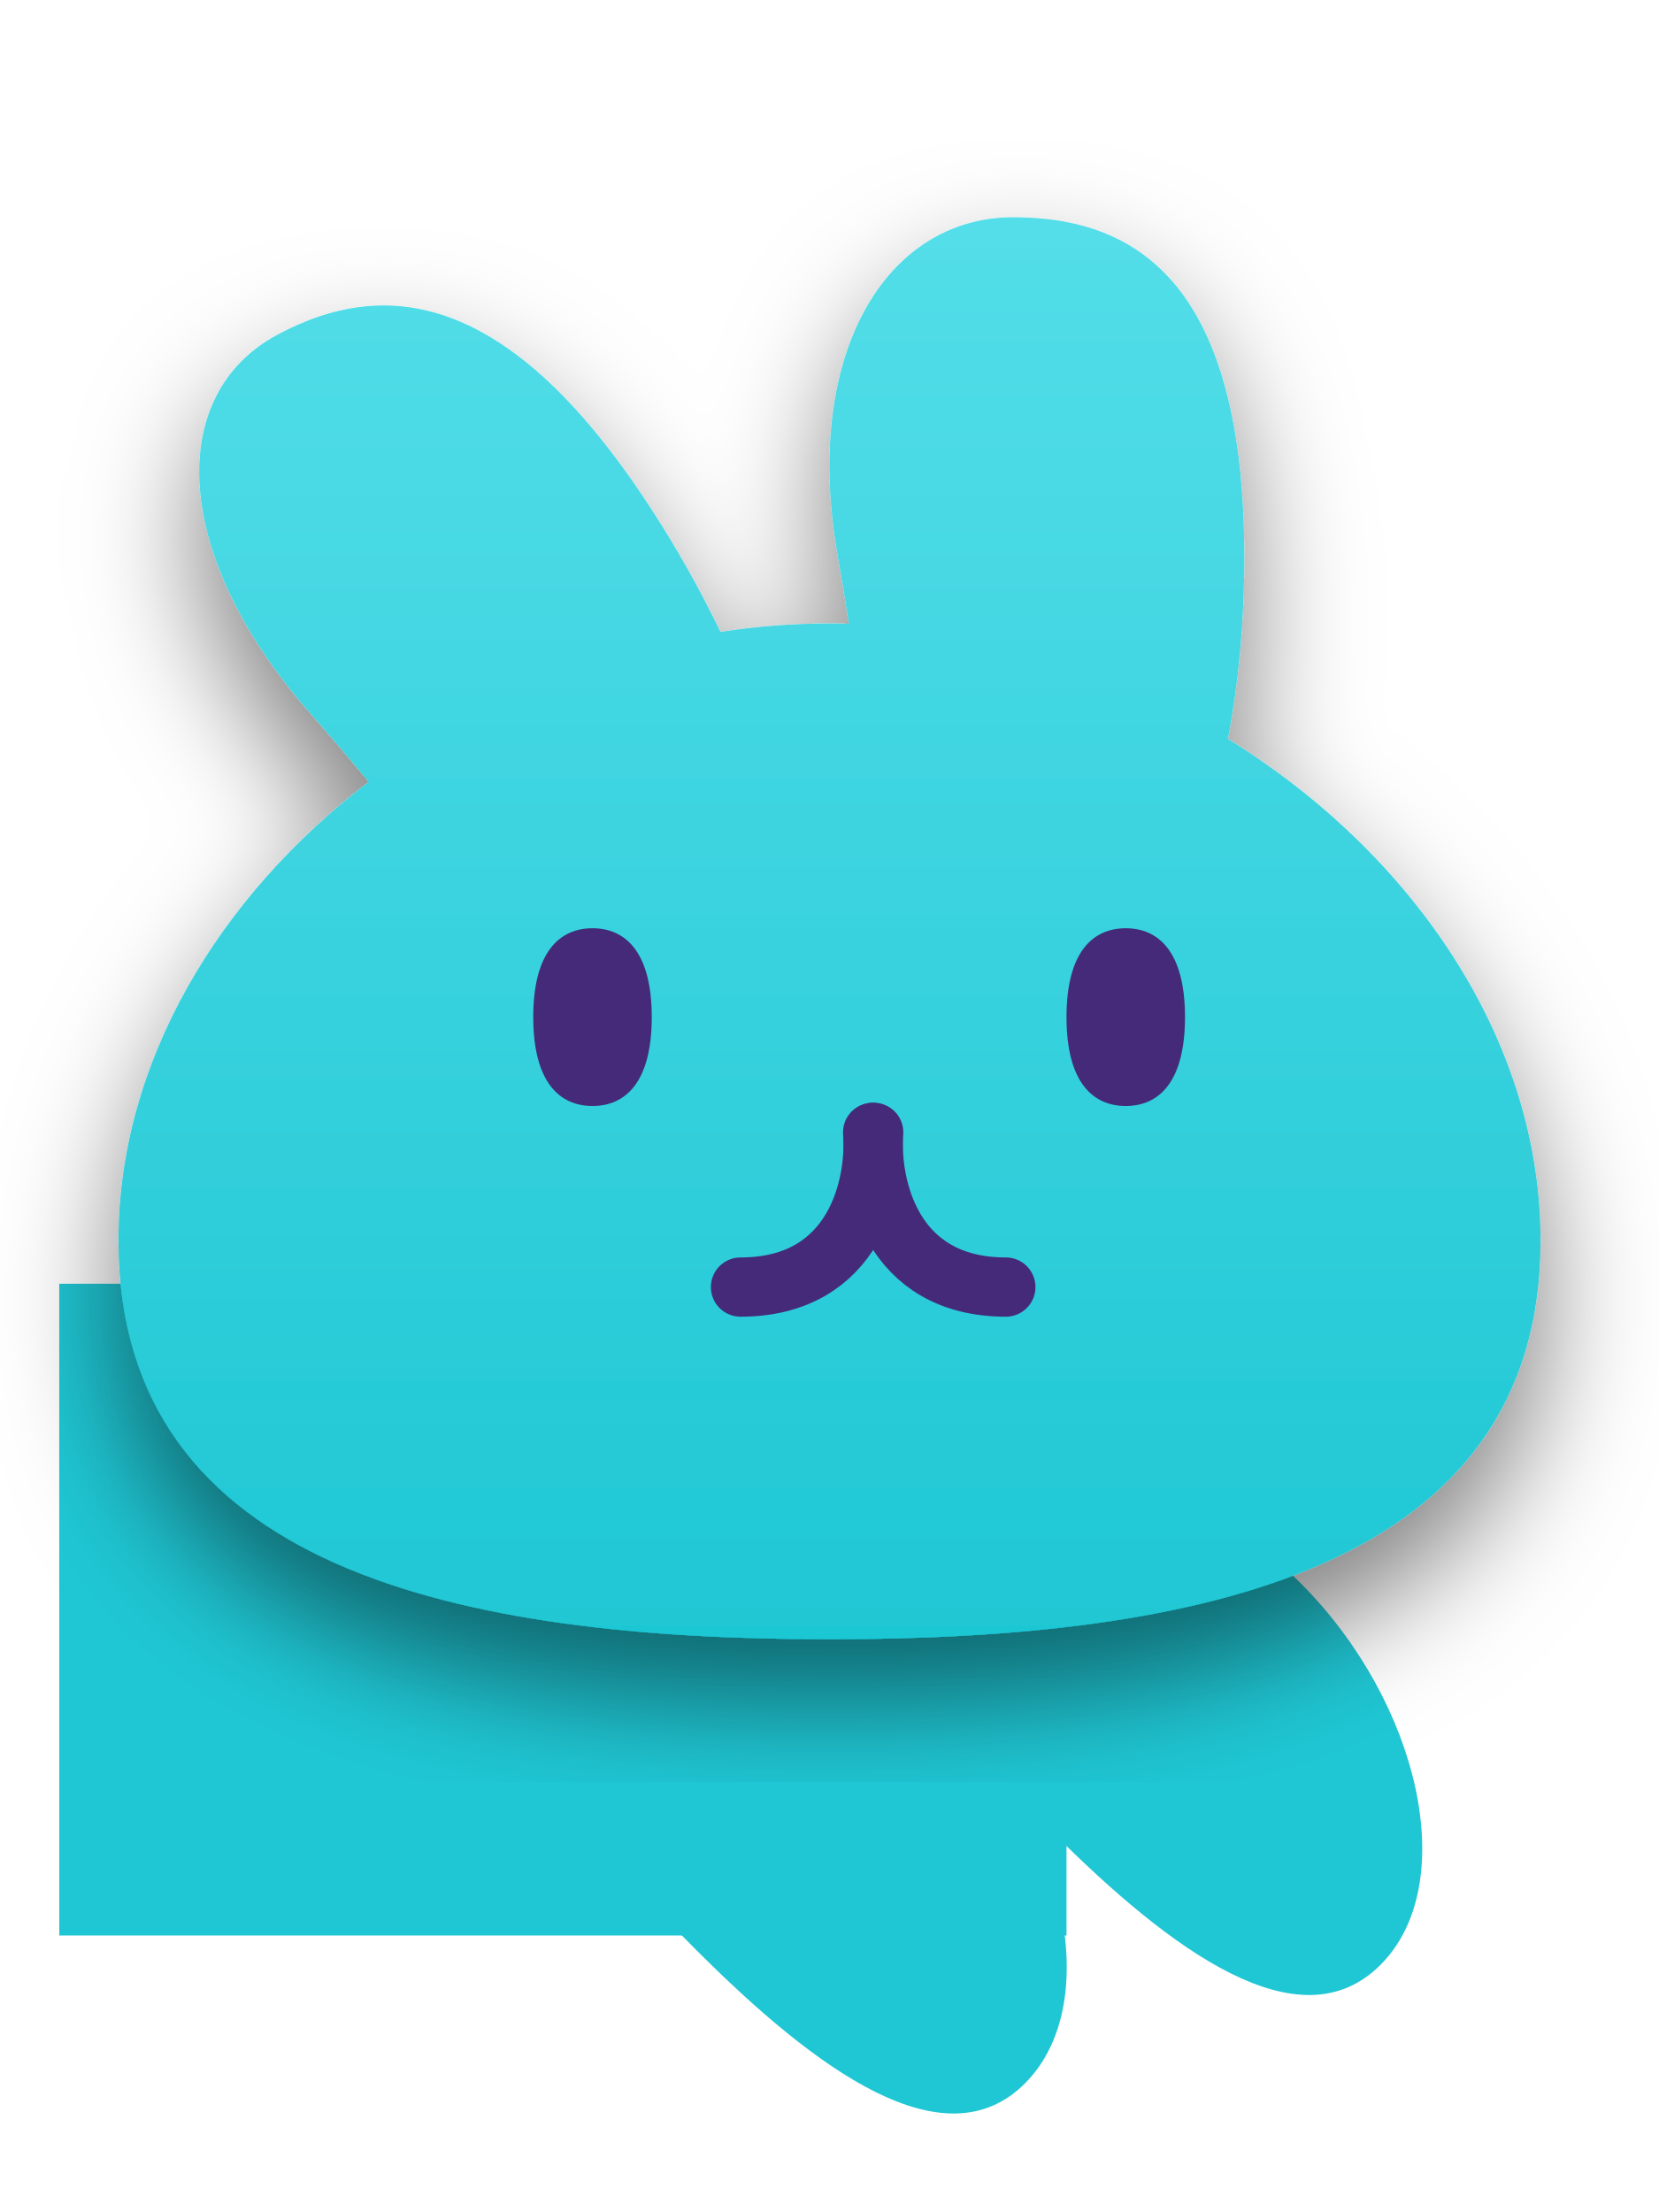
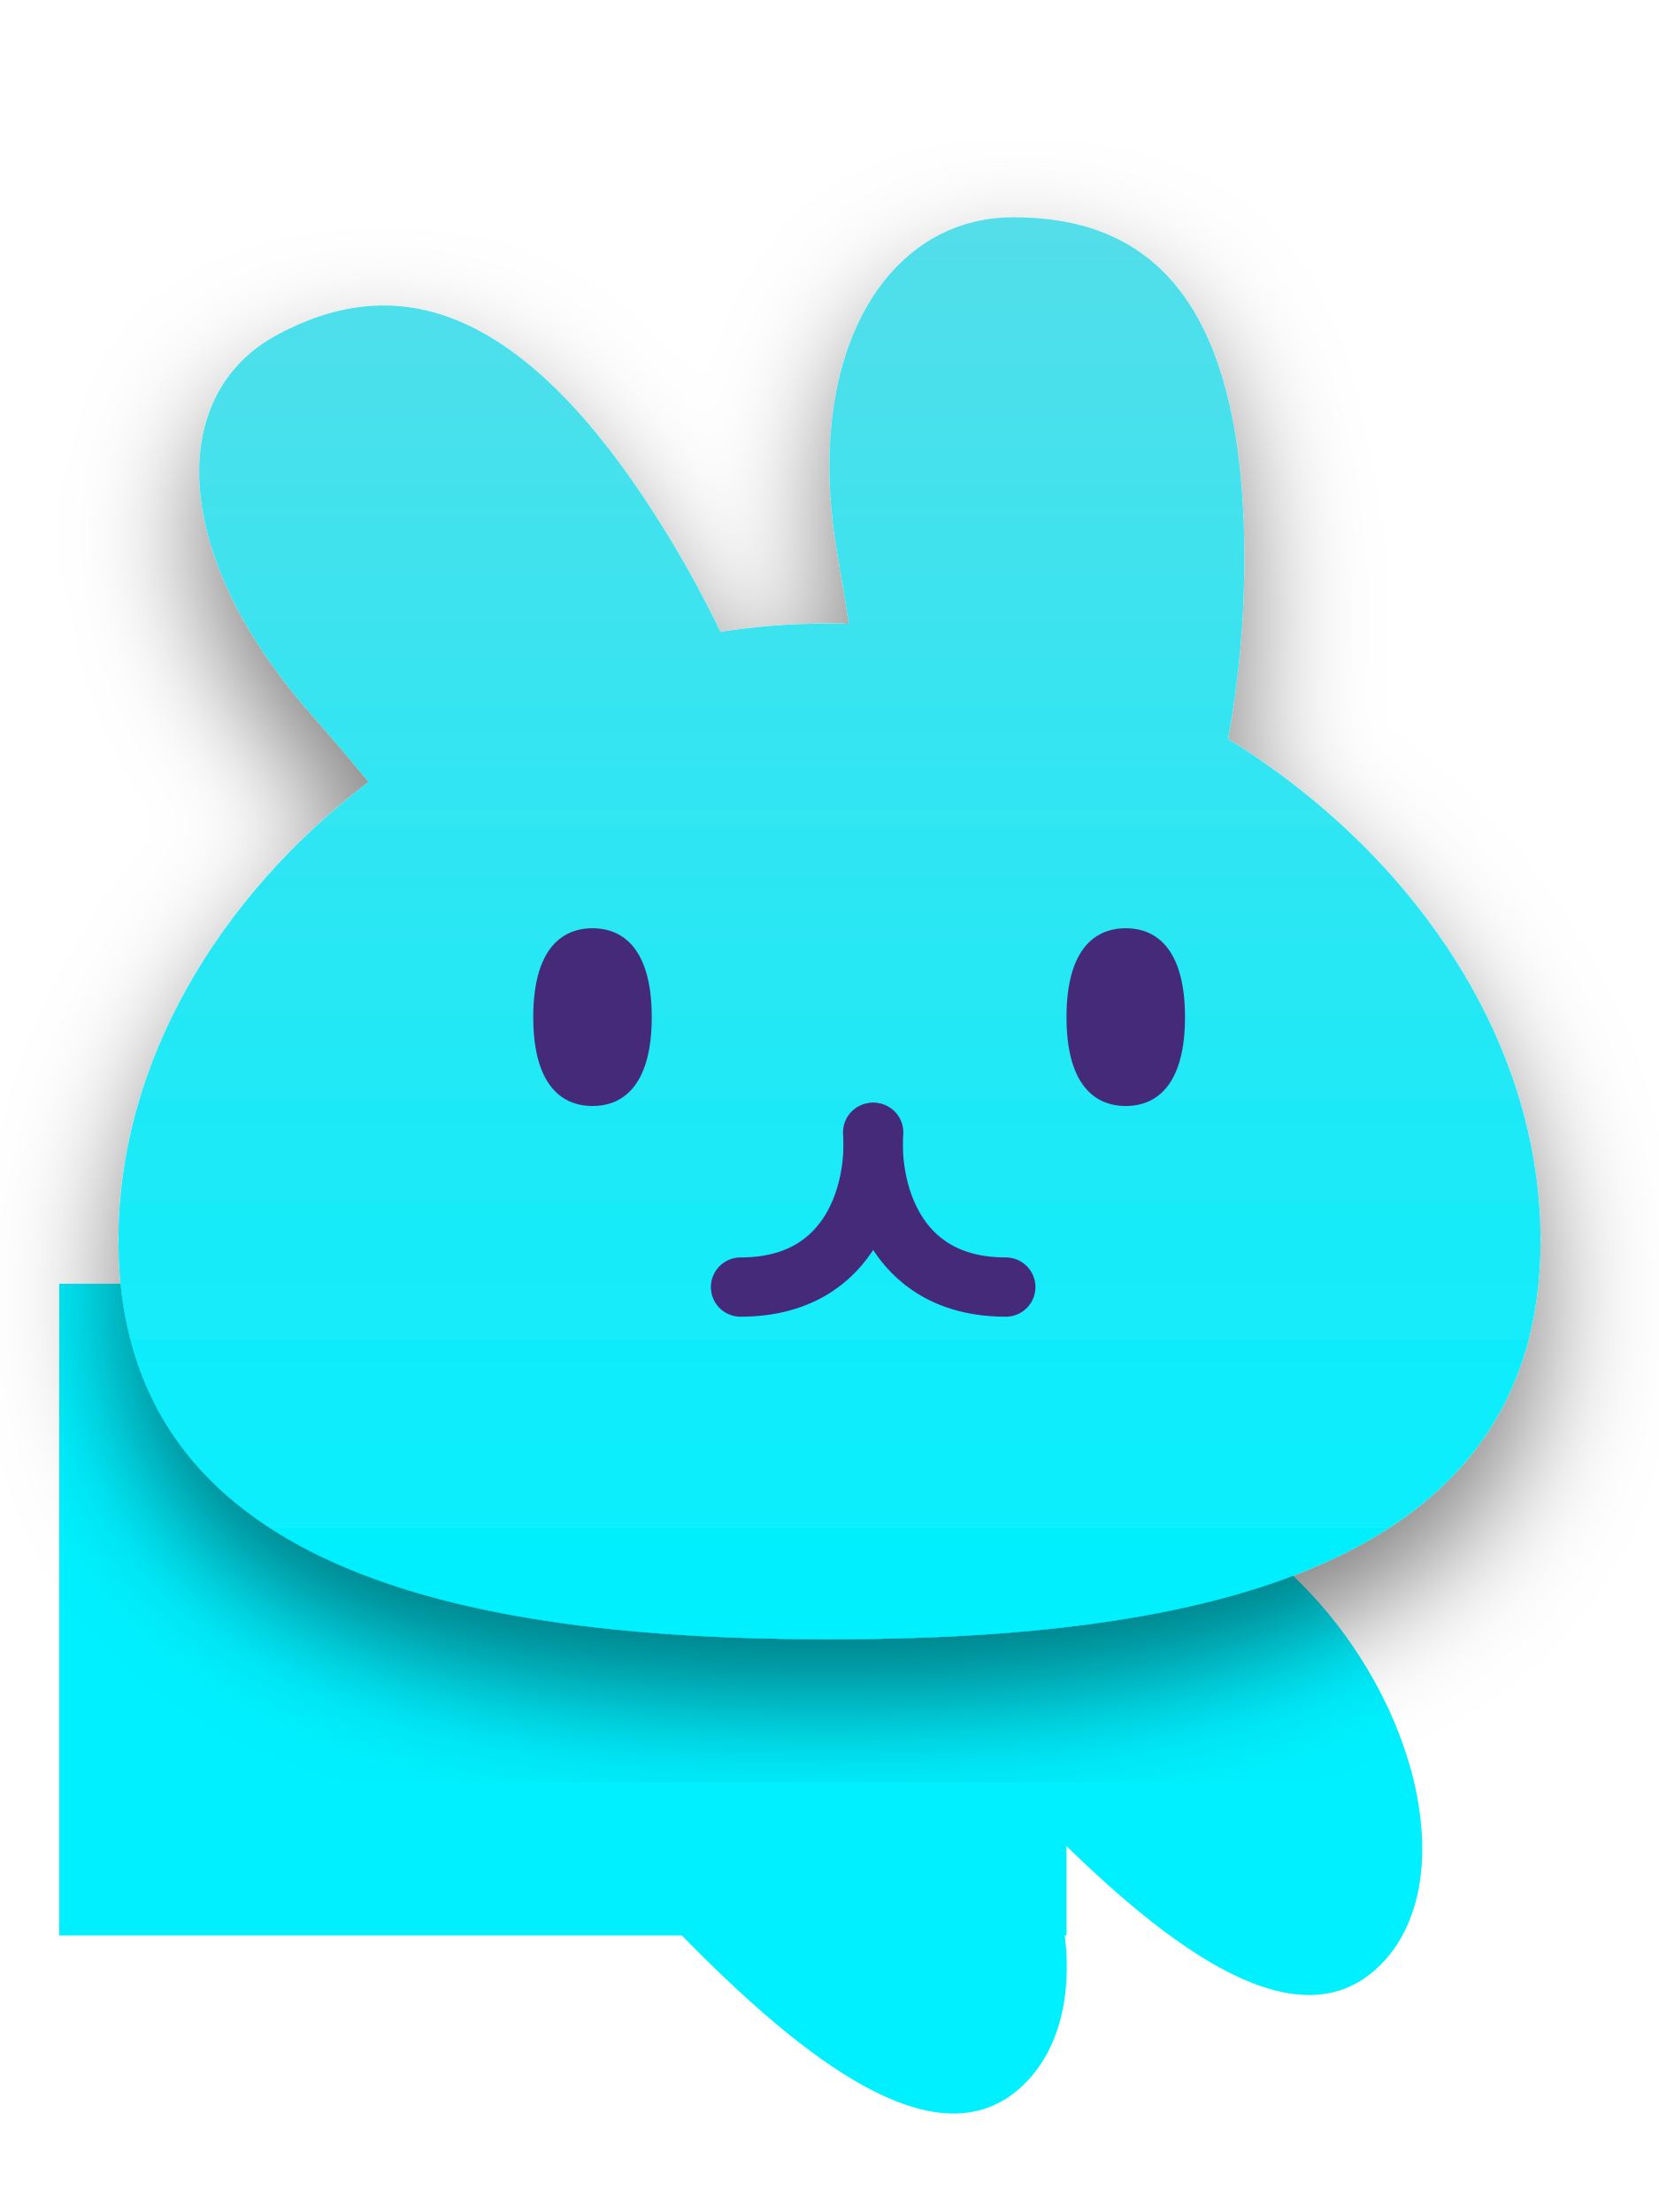
<svg xmlns="http://www.w3.org/2000/svg" width="24" height="32" viewBox="0 0 28 32" fill="none">
-   <rect x="1" y="19" width="17" height="11" fill="#1FC7D4" />
-   <path d="M9.507 24.706C8.146 26.067 9.738 28.231 11.755 30.249C13.773 32.267 15.938 33.858 17.298 32.497C18.659 31.137 17.968 28.071 15.951 26.053C13.933 24.036 10.868 23.345 9.507 24.706Z" fill="#1FC7D4" />
-   <path d="M15.507 22.706C14.146 24.067 15.738 26.231 17.756 28.249C19.773 30.267 21.938 31.858 23.298 30.497C24.659 29.137 23.968 26.071 21.951 24.053C19.933 22.036 16.868 21.345 15.507 22.706Z" fill="#1FC7D4" />
+   <rect x="1" y="19" width="17" height="11" fill="#00F0FF" />
+   <path d="M9.507 24.706C8.146 26.067 9.738 28.231 11.755 30.249C13.773 32.267 15.938 33.858 17.298 32.497C18.659 31.137 17.968 28.071 15.951 26.053C13.933 24.036 10.868 23.345 9.507 24.706Z" fill="#00F0FF" />
+   <path d="M15.507 22.706C14.146 24.067 15.738 26.231 17.756 28.249C19.773 30.267 21.938 31.858 23.298 30.497C24.659 29.137 23.968 26.071 21.951 24.053C19.933 22.036 16.868 21.345 15.507 22.706Z" fill="#00F0FF" />
  <g filter="url(#filter0_d)">
    <path fill-rule="evenodd" clip-rule="evenodd" d="M14.146 6.752C14.21 7.109 14.27 7.481 14.328 7.862C14.219 7.859 14.11 7.857 14 7.857C13.38 7.857 12.765 7.905 12.159 7.998C11.879 7.415 11.555 6.822 11.187 6.231C8.699 2.229 6.538 1.987 4.679 2.984C2.819 3.981 2.856 6.676 5.267 9.405C5.581 9.761 5.901 10.14 6.225 10.529C3.69 12.466 2 15.264 2 18.27C2 23.829 7.785 25 14 25C20.215 25 26 23.829 26 18.27C26 14.866 23.832 11.727 20.724 9.805C20.902 8.86 21 7.83 21 6.752C21 2.196 19.255 1 17.102 1C14.95 1 13.526 3.318 14.146 6.752Z" fill="url(#paint0_linear_bunnyhead_main)" />
  </g>
  <g transform="translate(2)">
    <path d="M12.728 16.445C12.796 17.315 12.445 19.056 10.498 19.056" stroke="#452A7A" stroke-linecap="round" />
    <path d="M12.746 16.445C12.678 17.315 13.03 19.056 14.976 19.056" stroke="#452A7A" stroke-linecap="round" />
    <path d="M9 14.5C9 15.605 8.552 16 8 16C7.448 16 7 15.605 7 14.5C7 13.395 7.448 13 8 13C8.552 13 9 13.395 9 14.5Z" fill="#452A7A" />
    <path d="M18 14.5C18 15.605 17.552 16 17 16C16.448 16 16 15.605 16 14.5C16 13.395 16.448 13 17 13C17.552 13 18 13.395 18 14.5Z" fill="#452A7A" />
  </g>
  <defs>
    <filter id="filter0_d">
      <feFlood flood-opacity="0" result="BackgroundImageFix" />
      <feColorMatrix in="SourceAlpha" type="matrix" values="0 0 0 0 0 0 0 0 0 0 0 0 0 0 0 0 0 0 127 0" />
      <feOffset dy="1" />
      <feGaussianBlur stdDeviation="1" />
      <feColorMatrix type="matrix" values="0 0 0 0 0 0 0 0 0 0 0 0 0 0 0 0 0 0 0.5 0" />
      <feBlend mode="normal" in2="BackgroundImageFix" result="effect1_dropShadow" />
      <feBlend mode="normal" in="SourceGraphic" in2="effect1_dropShadow" result="shape" />
    </filter>
    <linearGradient id="paint0_linear_bunnyhead_main" x1="14" y1="1" x2="14" y2="25" gradientUnits="userSpaceOnUse">
      <stop stop-color="#53DEE9" />
-       <stop offset="1" stop-color="#1FC7D4" />
+       <stop offset="1" stop-color="#00F0FF" />
    </linearGradient>
  </defs>
</svg>
